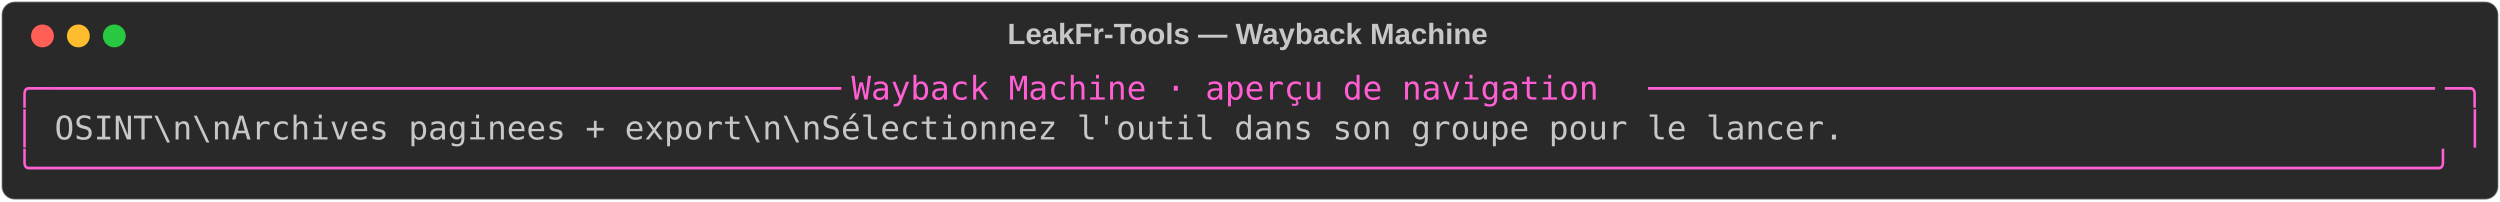
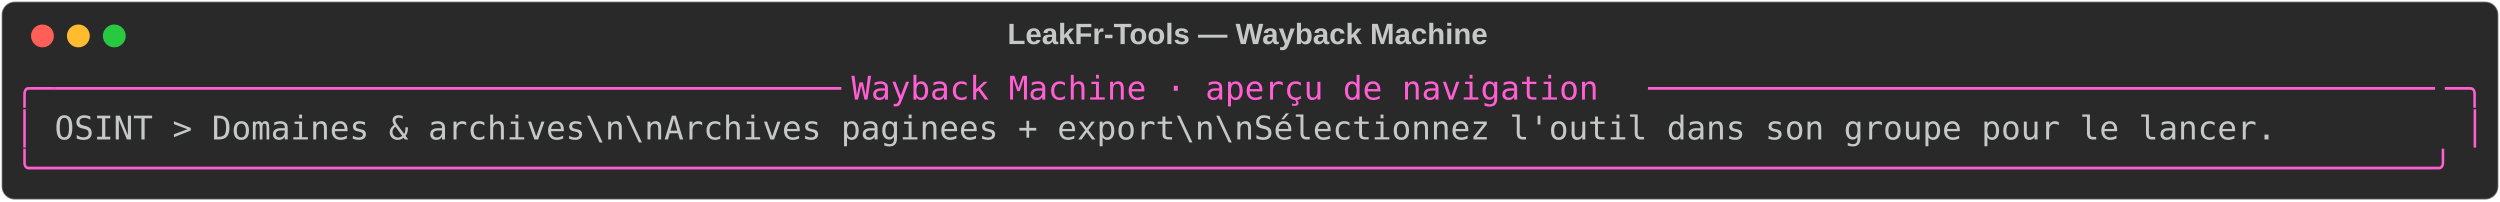
<svg xmlns="http://www.w3.org/2000/svg" class="rich-terminal" viewBox="0 0 1531 123.2">
  <style>

    @font-face {
        font-family: "Fira Code";
        src: local("FiraCode-Regular"),
                url("https://cdnjs.cloudflare.com/ajax/libs/firacode/6.2.0/woff2/FiraCode-Regular.woff2") format("woff2"),
                url("https://cdnjs.cloudflare.com/ajax/libs/firacode/6.2.0/woff/FiraCode-Regular.woff") format("woff");
        font-style: normal;
        font-weight: 400;
    }
    @font-face {
        font-family: "Fira Code";
        src: local("FiraCode-Bold"),
                url("https://cdnjs.cloudflare.com/ajax/libs/firacode/6.2.0/woff2/FiraCode-Bold.woff2") format("woff2"),
                url("https://cdnjs.cloudflare.com/ajax/libs/firacode/6.2.0/woff/FiraCode-Bold.woff") format("woff");
        font-style: bold;
        font-weight: 700;
    }

-     .terminal-1671244914-matrix {
+     .terminal-1228221992-matrix {
        font-family: Fira Code, monospace;
        font-size: 20px;
        line-height: 24.4px;
        font-variant-east-asian: full-width;
    }

-     .terminal-1671244914-title {
+     .terminal-1228221992-title {
        font-size: 18px;
        font-weight: bold;
        font-family: arial;
    }

-     .terminal-1671244914-r1 { fill: #ff5fd2 }
- .terminal-1671244914-r2 { fill: #c5c8c6 }
+     .terminal-1228221992-r1 { fill: #ff5fd2 }
+ .terminal-1228221992-r2 { fill: #c5c8c6 }
    </style>
  <defs>
-     <clipPath id="terminal-1671244914-clip-terminal">
+     <clipPath id="terminal-1228221992-clip-terminal">
      <rect x="0" y="0" width="1511.8" height="72.2" />
    </clipPath>
-     <clipPath id="terminal-1671244914-line-0">
+     <clipPath id="terminal-1228221992-line-0">
      <rect x="0" y="1.5" width="1512.8" height="24.65" />
    </clipPath>
-     <clipPath id="terminal-1671244914-line-1">
+     <clipPath id="terminal-1228221992-line-1">
      <rect x="0" y="25.9" width="1512.8" height="24.65" />
    </clipPath>
  </defs>
  <rect fill="#292929" stroke="rgba(255,255,255,0.35)" stroke-width="1" x="1" y="1" width="1529" height="121.2" rx="8" />
-   <text class="terminal-1671244914-title" fill="#c5c8c6" text-anchor="middle" x="764" y="27">LeakFr-Tools — Wayback Machine</text>
+   <text class="terminal-1228221992-title" fill="#c5c8c6" text-anchor="middle" x="764" y="27">LeakFr-Tools — Wayback Machine</text>
  <g transform="translate(26,22)">
    <circle cx="0" cy="0" r="7" fill="#ff5f57" />
    <circle cx="22" cy="0" r="7" fill="#febc2e" />
    <circle cx="44" cy="0" r="7" fill="#28c840" />
  </g>
-   <g transform="translate(9, 41)" clip-path="url(#terminal-1671244914-clip-terminal)">
-     <g class="terminal-1671244914-matrix">
-       <text class="terminal-1671244914-r1" x="0" y="20" textLength="24.4" clip-path="url(#terminal-1671244914-line-0)">╭─</text>
-       <text class="terminal-1671244914-r1" x="24.4" y="20" textLength="488" clip-path="url(#terminal-1671244914-line-0)">────────────────────────────────────────</text>
-       <text class="terminal-1671244914-r1" x="512.4" y="20" textLength="488" clip-path="url(#terminal-1671244914-line-0)"> Wayback Machine · aperçu de navigation </text>
-       <text class="terminal-1671244914-r1" x="1000.4" y="20" textLength="488" clip-path="url(#terminal-1671244914-line-0)">────────────────────────────────────────</text>
-       <text class="terminal-1671244914-r1" x="1488.4" y="20" textLength="24.4" clip-path="url(#terminal-1671244914-line-0)">─╮</text>
-       <text class="terminal-1671244914-r2" x="1512.8" y="20" textLength="12.2" clip-path="url(#terminal-1671244914-line-0)">
+   <g transform="translate(9, 41)" clip-path="url(#terminal-1228221992-clip-terminal)">
+     <g class="terminal-1228221992-matrix">
+       <text class="terminal-1228221992-r1" x="0" y="20" textLength="24.4" clip-path="url(#terminal-1228221992-line-0)">╭─</text>
+       <text class="terminal-1228221992-r1" x="24.4" y="20" textLength="488" clip-path="url(#terminal-1228221992-line-0)">────────────────────────────────────────</text>
+       <text class="terminal-1228221992-r1" x="512.4" y="20" textLength="488" clip-path="url(#terminal-1228221992-line-0)"> Wayback Machine · aperçu de navigation </text>
+       <text class="terminal-1228221992-r1" x="1000.4" y="20" textLength="488" clip-path="url(#terminal-1228221992-line-0)">────────────────────────────────────────</text>
+       <text class="terminal-1228221992-r1" x="1488.4" y="20" textLength="24.4" clip-path="url(#terminal-1228221992-line-0)">─╮</text>
+       <text class="terminal-1228221992-r2" x="1512.8" y="20" textLength="12.2" clip-path="url(#terminal-1228221992-line-0)">
</text>
-       <text class="terminal-1671244914-r1" x="0" y="44.4" textLength="12.2" clip-path="url(#terminal-1671244914-line-1)">│</text>
-       <text class="terminal-1671244914-r2" x="24.4" y="44.4" textLength="1110.2" clip-path="url(#terminal-1671244914-line-1)">OSINT\n\nArchives paginees + export\n\nSélectionnez l'outil dans son groupe pour le lancer.</text>
-       <text class="terminal-1671244914-r1" x="1500.6" y="44.4" textLength="12.2" clip-path="url(#terminal-1671244914-line-1)">│</text>
-       <text class="terminal-1671244914-r2" x="1512.8" y="44.4" textLength="12.2" clip-path="url(#terminal-1671244914-line-1)">
+       <text class="terminal-1228221992-r1" x="0" y="44.4" textLength="12.2" clip-path="url(#terminal-1228221992-line-1)">│</text>
+       <text class="terminal-1228221992-r2" x="24.4" y="44.4" textLength="1378.6" clip-path="url(#terminal-1228221992-line-1)">OSINT &gt; Domaines &amp; archives\n\nArchives paginees + export\n\nSélectionnez l'outil dans son groupe pour le lancer.</text>
+       <text class="terminal-1228221992-r1" x="1500.6" y="44.4" textLength="12.2" clip-path="url(#terminal-1228221992-line-1)">│</text>
+       <text class="terminal-1228221992-r2" x="1512.8" y="44.4" textLength="12.2" clip-path="url(#terminal-1228221992-line-1)">
</text>
-       <text class="terminal-1671244914-r1" x="0" y="68.8" textLength="1512.8" clip-path="url(#terminal-1671244914-line-2)">╰──────────────────────────────────────────────────────────────────────────────────────────────────────────────────────────╯</text>
-       <text class="terminal-1671244914-r2" x="1512.8" y="68.8" textLength="12.2" clip-path="url(#terminal-1671244914-line-2)">
+       <text class="terminal-1228221992-r1" x="0" y="68.8" textLength="1512.8" clip-path="url(#terminal-1228221992-line-2)">╰──────────────────────────────────────────────────────────────────────────────────────────────────────────────────────────╯</text>
+       <text class="terminal-1228221992-r2" x="1512.8" y="68.8" textLength="12.2" clip-path="url(#terminal-1228221992-line-2)">
</text>
    </g>
  </g>
</svg>
